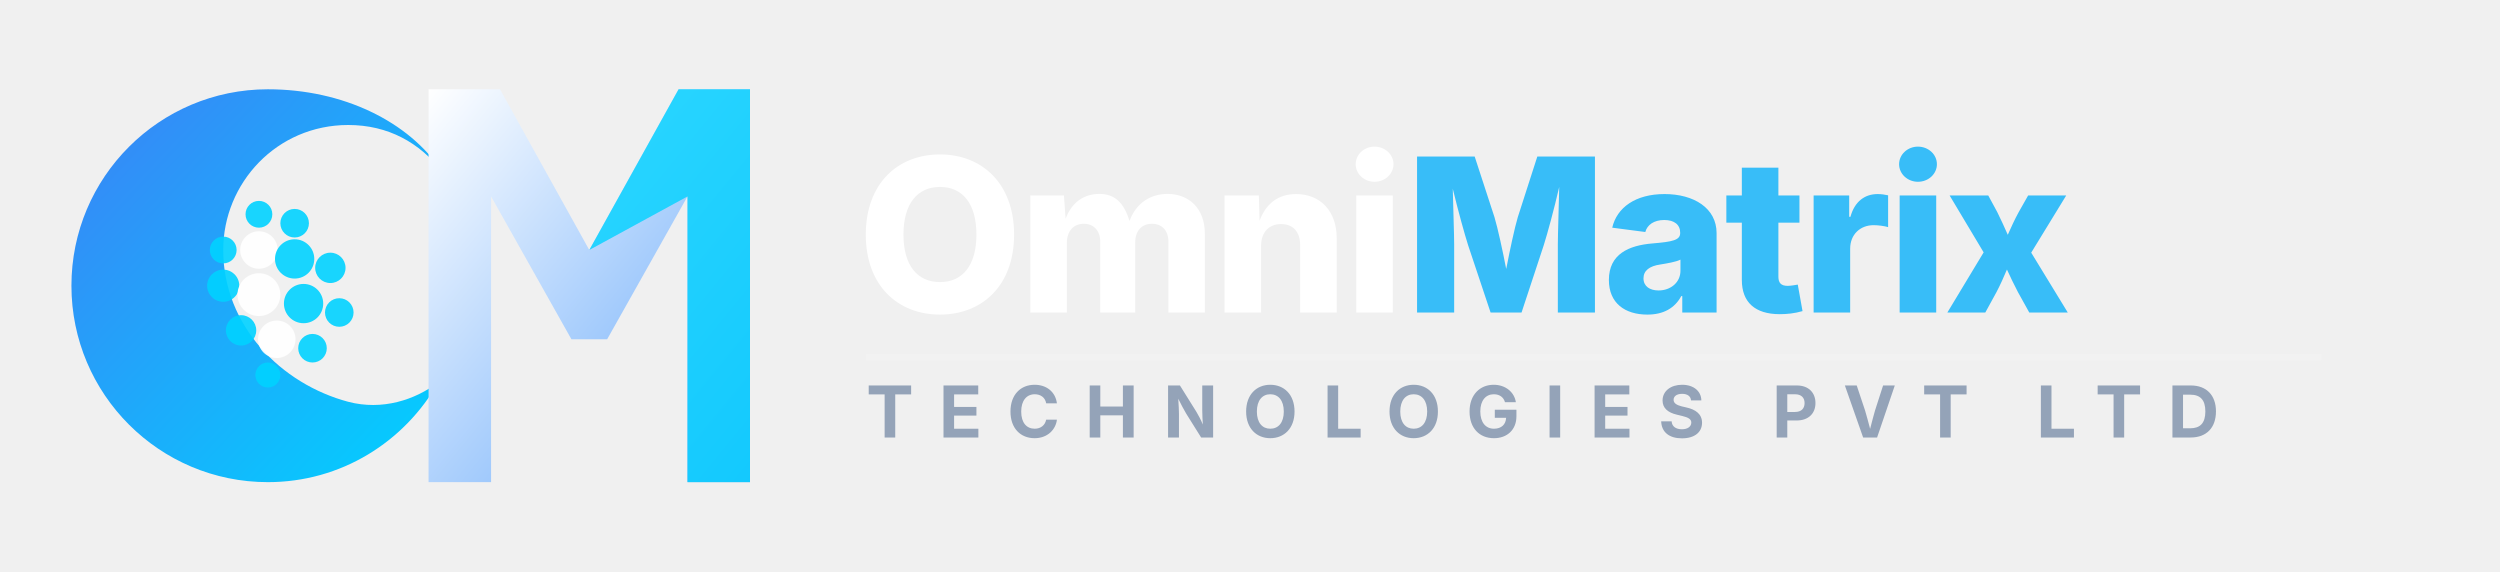
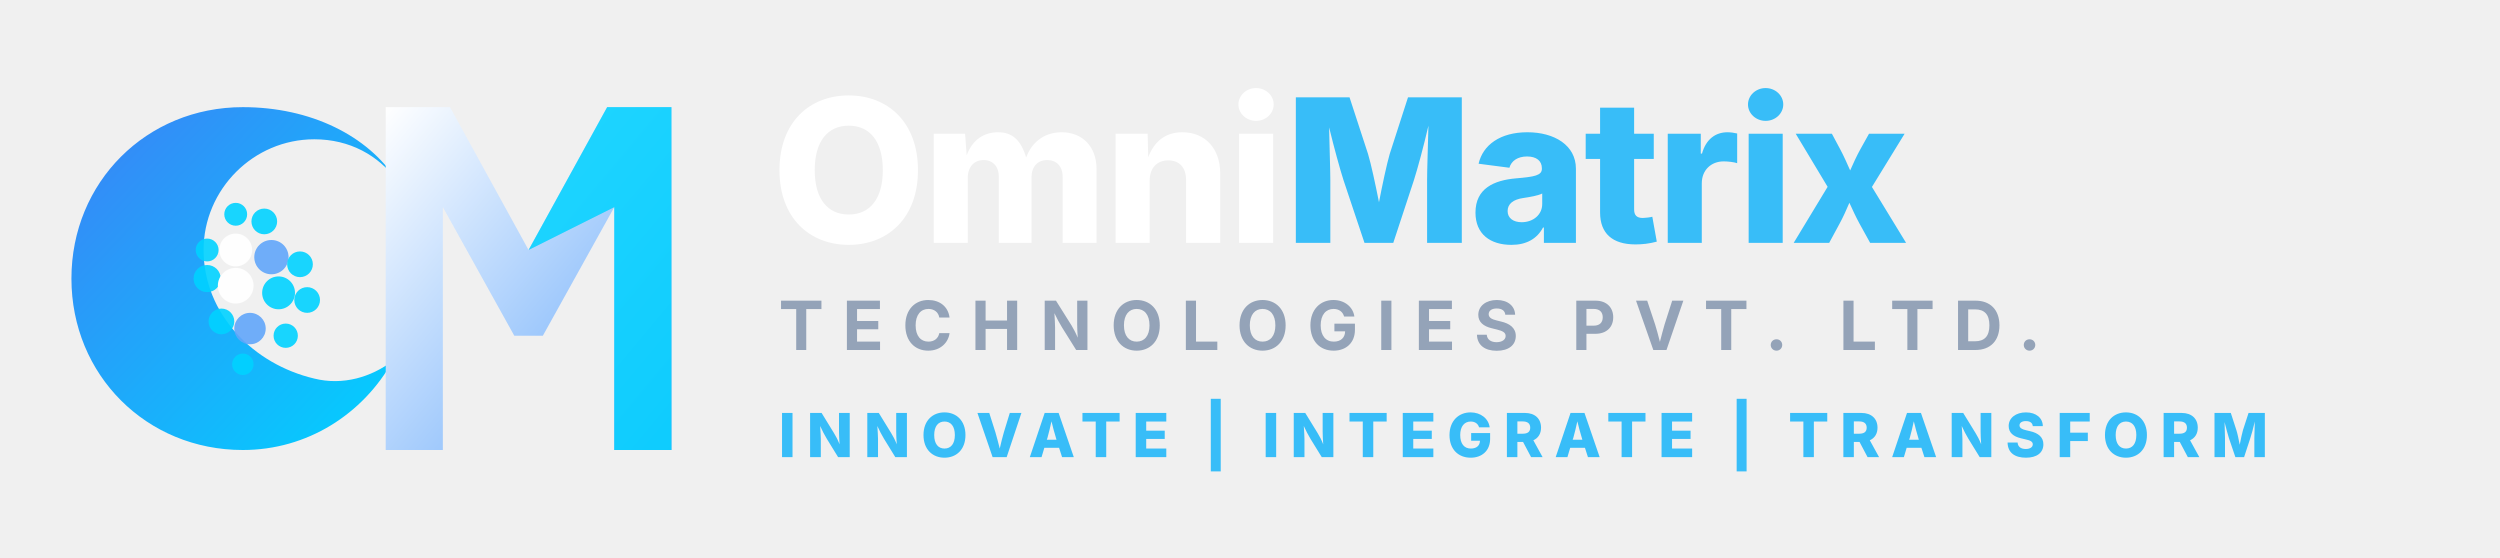
- <svg xmlns="http://www.w3.org/2000/svg" viewBox="0 0 280 64" fill="none" style="display: block; width: 100%; height: 100%;">
+ <svg xmlns="http://www.w3.org/2000/svg" viewBox="0 0 350 78" fill="none" style="display: block; width: 100%; height: 100%;">
  <defs>
    <linearGradient id="omniWhiteBlueGrad" x1="0%" y1="0%" x2="100%" y2="100%">
      <stop offset="0%" stop-color="#3b82f6" />
      <stop offset="100%" stop-color="#00d2ff" />
    </linearGradient>
    <linearGradient id="mWhiteGrad" x1="0%" y1="0%" x2="100%" y2="100%">
      <stop offset="0%" stop-color="#ffffff" />
      <stop offset="100%" stop-color="#60a5fa" />
    </linearGradient>
  </defs>
-   <g transform="translate(4, 6)">
-     <path d="M 26,4 C 13.85,4 4,13.85 4,26 C 4,38.15 13.85,48 26,48 C 34.2,48 41.3,43.5 45.1,36.8 C 42.5,38.8 38.8,40 35,39 C 27.5,37 21,30.5 21,22 C 21,14.5 27,8 35,8 C 39.5,8 43,10 45.5,13.2 C 41.8,7.6 34.4,4 26,4 Z" fill="url(#omniWhiteBlueGrad)" />
+   <g transform="translate(6, 11)">
+     <path d="M 28,4 C 14.5,4 4,14.5 4,28 C 4,41.5 14.5,52 28,52 C 37,52 44.8,47 49,39.5 C 46,41.8 42,43 38,42 C 29.5,40 22.5,33 22.5,24 C 22.5,15.5 29.5,8.5 38,8.5 C 43,8.5 47,10.8 49.5,14.2 C 45.5,8 37.5,4 28,4 Z" fill="url(#omniWhiteBlueGrad)" />
    <g fill="#00d2ff" opacity="0.9">
-       <circle cx="25" cy="18" r="1.5" />
-       <circle cx="29" cy="19" r="1.6" />
-       <circle cx="21" cy="22" r="1.5" />
-       <circle cx="25" cy="22" r="2.1" fill="#ffffff" />
-       <circle cx="29" cy="23" r="2.2" />
-       <circle cx="33" cy="24" r="1.7" />
-       <circle cx="21" cy="26" r="1.8" />
-       <circle cx="25" cy="27" r="2.4" fill="#ffffff" />
-       <circle cx="30" cy="28" r="2.2" />
-       <circle cx="34" cy="29" r="1.6" />
-       <circle cx="23" cy="31" r="1.7" />
-       <circle cx="27" cy="32" r="2.1" fill="#ffffff" />
-       <circle cx="31" cy="33" r="1.6" />
-       <circle cx="26" cy="36" r="1.4" />
+       <circle cx="27" cy="19" r="1.6" />
+       <circle cx="31" cy="20" r="1.8" />
+       <circle cx="23" cy="24" r="1.6" />
+       <circle cx="27" cy="24" r="2.3" fill="#ffffff" />
+       <circle cx="32" cy="25" r="2.4" fill="#60a5fa" />
+       <circle cx="36" cy="26" r="1.8" />
+       <circle cx="23" cy="28" r="1.9" />
+       <circle cx="27" cy="29" r="2.5" fill="#ffffff" />
+       <circle cx="33" cy="30" r="2.3" />
+       <circle cx="37" cy="31" r="1.8" />
+       <circle cx="25" cy="34" r="1.8" />
+       <circle cx="29" cy="35" r="2.2" fill="#60a5fa" />
+       <circle cx="34" cy="36" r="1.7" />
+       <circle cx="28" cy="40" r="1.5" />
    </g>
-     <path d="M 44,4 L 52,4 L 62,22 L 72,4 L 80,4 L 80,48 L 73,48 L 73,16 L 64,32 L 60,32 L 51,16 L 51,48 L 44,48 Z" fill="url(#mWhiteGrad)" />
-     <path d="M 62,22 L 72,4 L 80,4 L 80,48 L 73,48 L 73,16 Z" fill="#00d2ff" opacity="0.8" />
+     <path d="M 48,4 L 57,4 L 68,24 L 79,4 L 88,4 L 88,52 L 80,52 L 80,18 L 70,36 L 66,36 L 56,18 L 56,52 L 48,52 Z" fill="url(#mWhiteGrad)" />
+     <path d="M 68,24 L 79,4 L 88,4 L 88,52 L 80,52 L 80,18 Z" fill="#00d2ff" opacity="0.85" />
  </g>
-   <text x="96" y="35" font-family="'Plus Jakarta Sans', 'Inter', -apple-system, sans-serif" font-size="24" font-weight="800" fill="#ffffff" letter-spacing="-0.5px">Omni<tspan fill="#38bdf8">Matrix</tspan>
+   <text x="108" y="34" font-family="'Plus Jakarta Sans', 'Inter', -apple-system, sans-serif" font-size="28" font-weight="800" fill="#ffffff" letter-spacing="-0.5px">Omni<tspan fill="#38bdf8">Matrix</tspan>
  </text>
-   <text x="97" y="49" font-family="'Plus Jakarta Sans', 'Inter', -apple-system, sans-serif" font-size="8" font-weight="700" fill="#94a3b8" letter-spacing="2.8px">TECHNOLOGIES PVT LTD</text>
-   <line x1="97" y1="40" x2="260" y2="40" stroke="rgba(255,255,255,0.15)" stroke-width="0.75" />
+   <text x="109" y="49" font-family="'Plus Jakarta Sans', 'Inter', -apple-system, sans-serif" font-size="9.5" font-weight="700" fill="#94a3b8" letter-spacing="2.6px">TECHNOLOGIES PVT. LTD.</text>
+   <text x="109" y="64" font-family="'Plus Jakarta Sans', 'Inter', -apple-system, sans-serif" font-size="8.5" font-weight="800" fill="#38bdf8" letter-spacing="1.5px">INNOVATE  |  INTEGRATE  |  TRANSFORM</text>
</svg>
